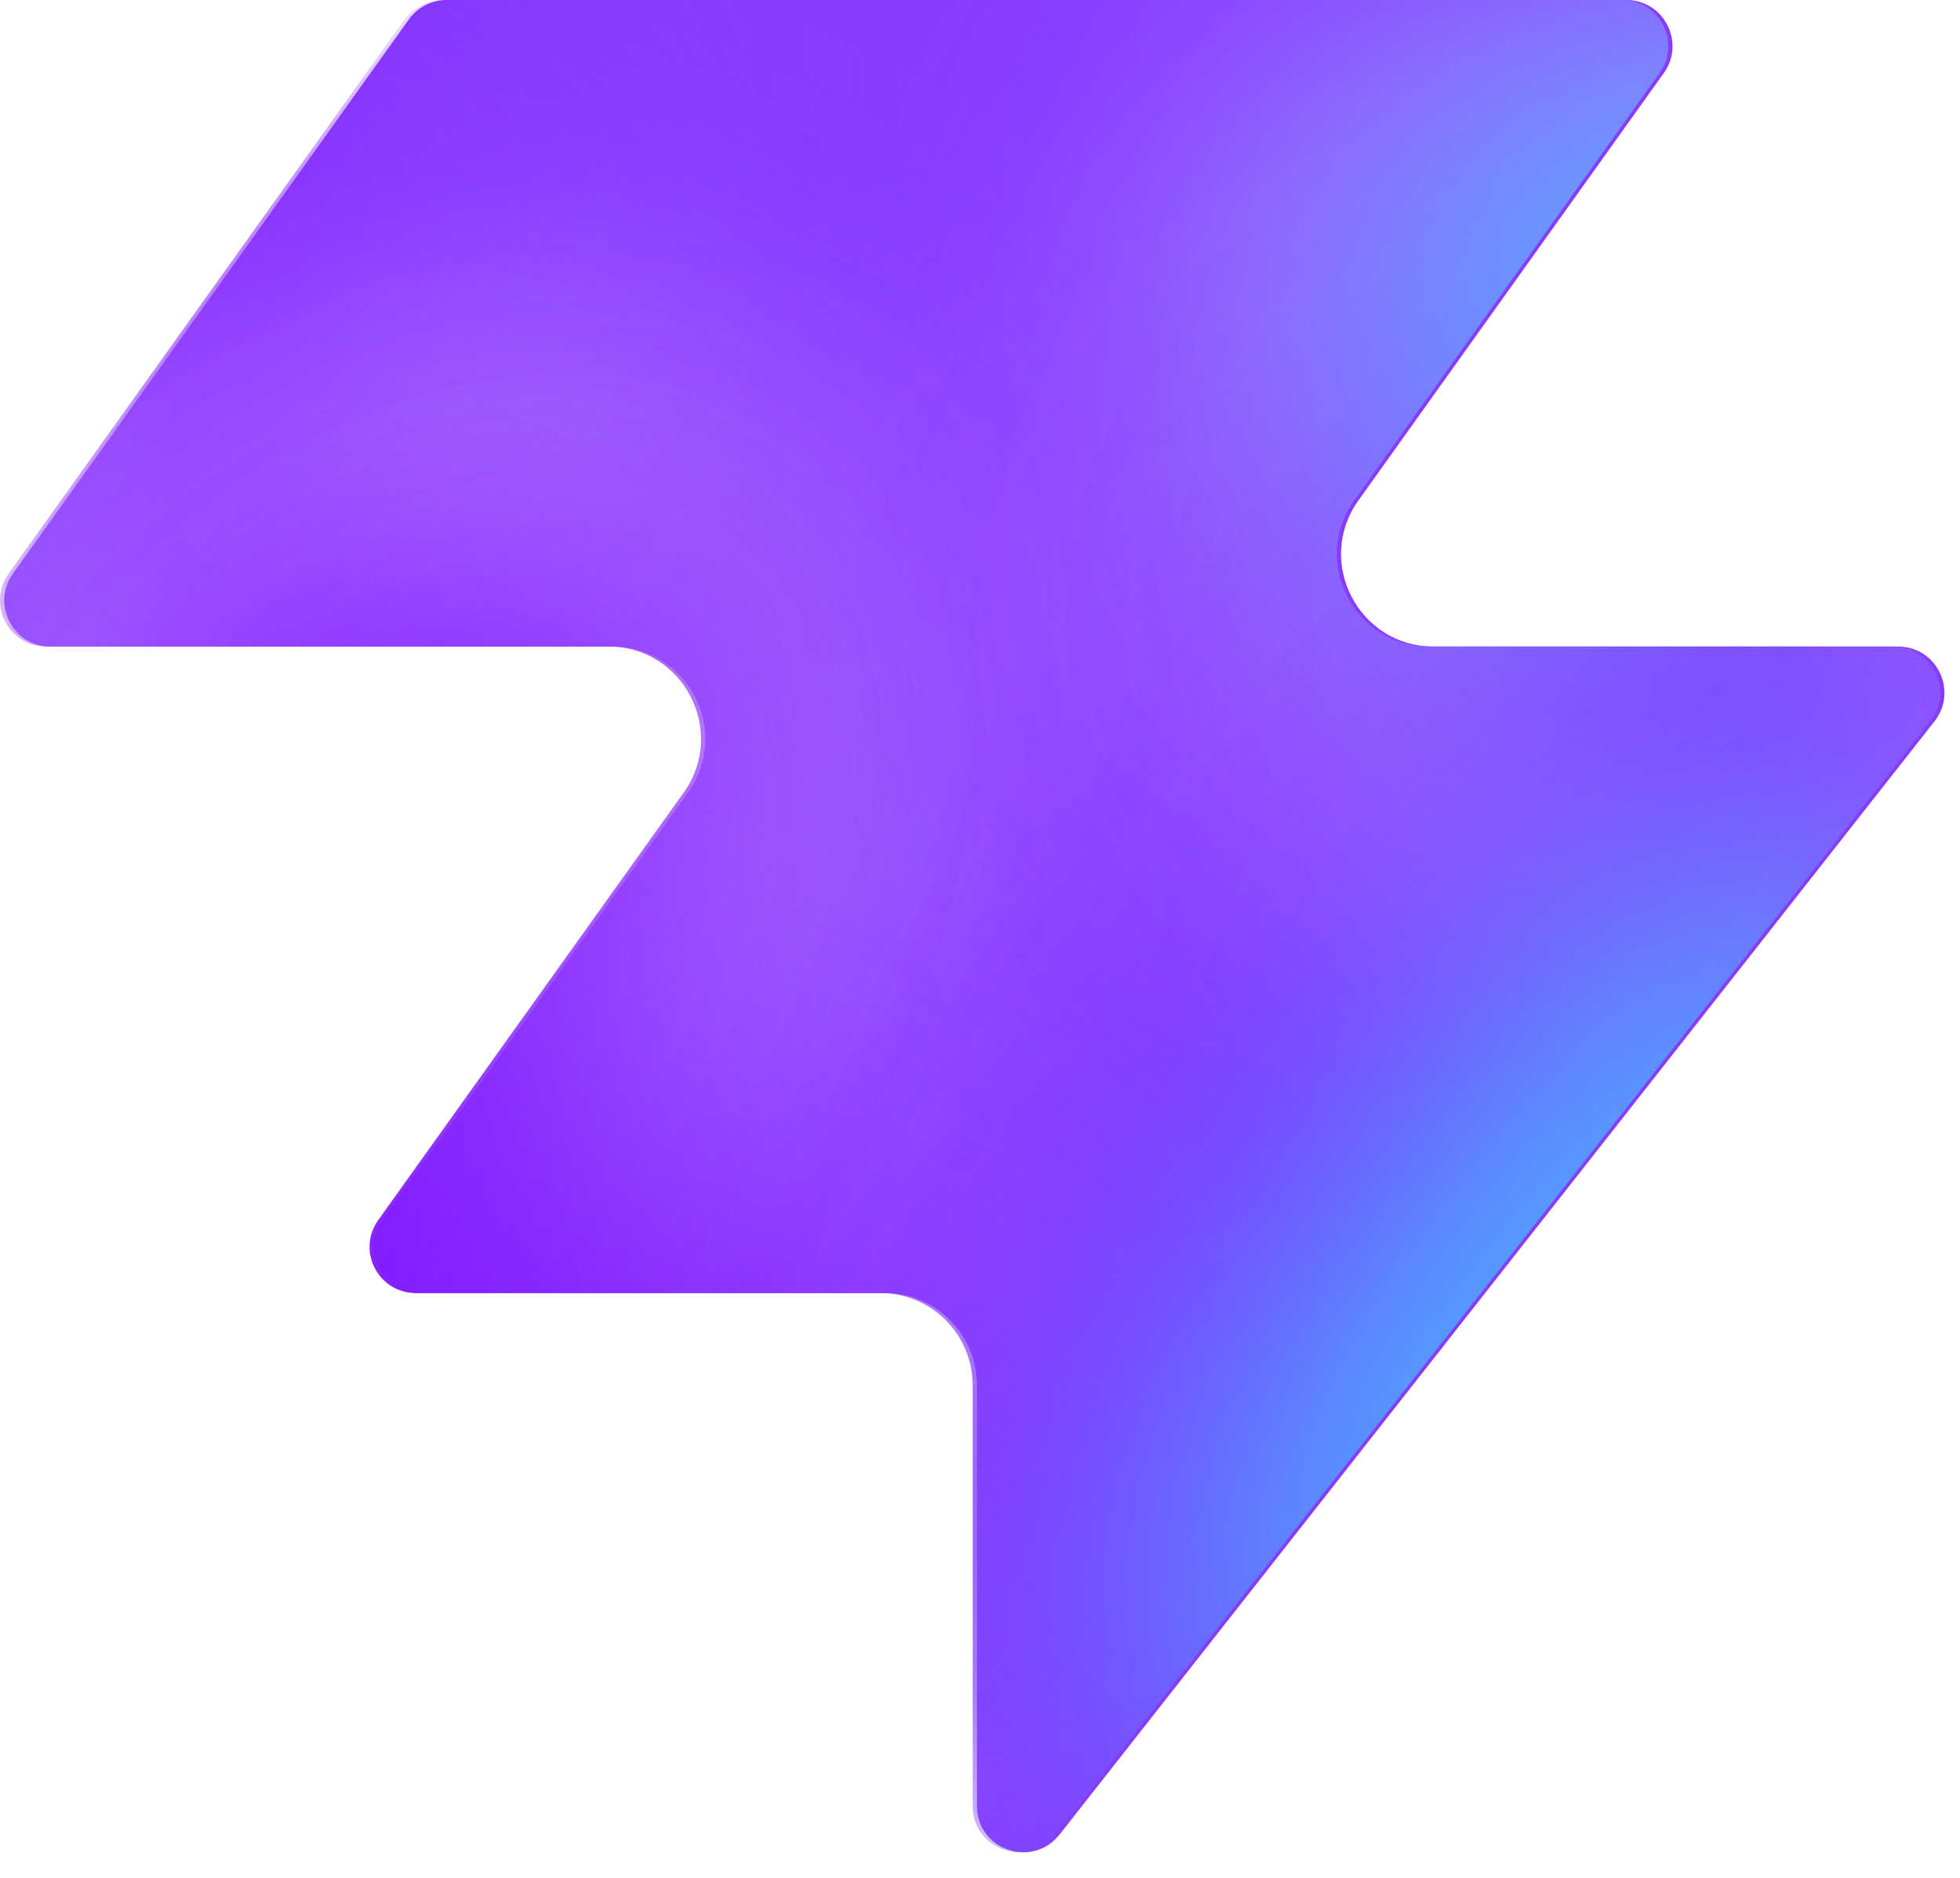
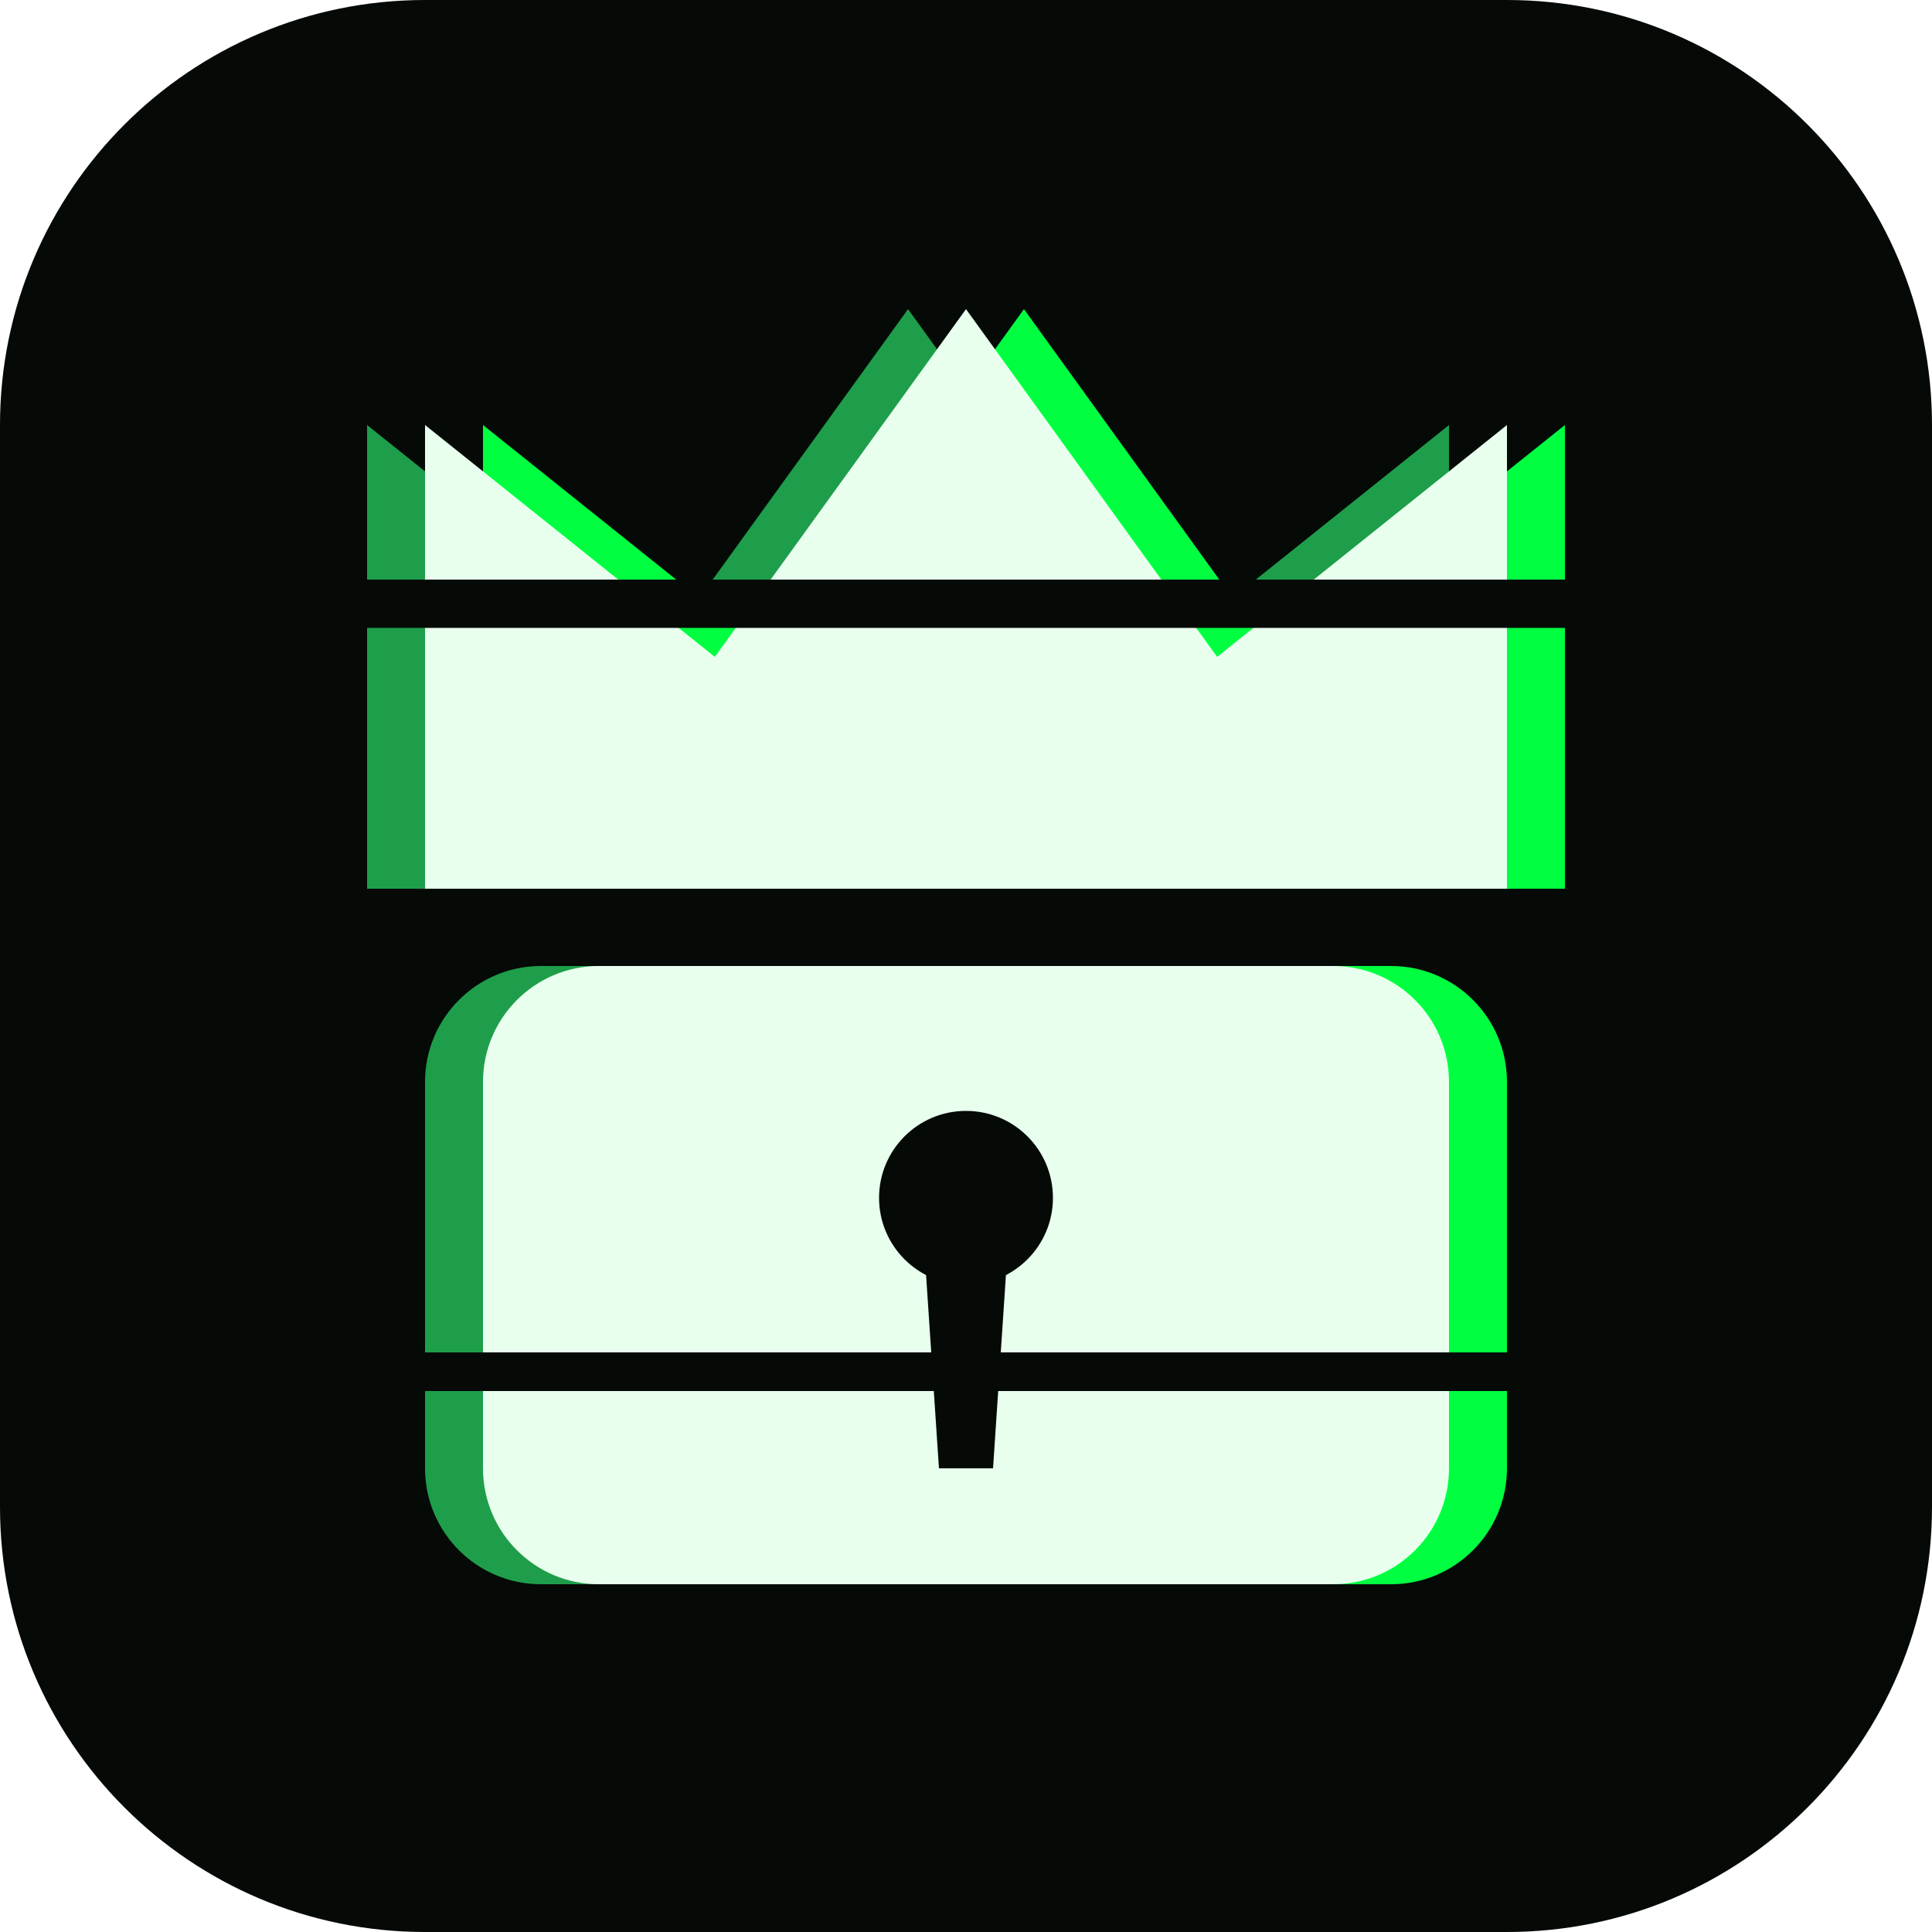
- <svg xmlns="http://www.w3.org/2000/svg" width="48" height="46" fill="none" viewBox="0 0 48 46">
-   <path fill="#863bff" d="M25.946 44.938c-.664.845-2.021.375-2.021-.698V33.937a2.26 2.26 0 0 0-2.262-2.262H10.287c-.92 0-1.456-1.04-.92-1.788l7.48-10.471c1.07-1.497 0-3.578-1.842-3.578H1.237c-.92 0-1.456-1.04-.92-1.788L10.013.474c.214-.297.556-.474.92-.474h28.894c.92 0 1.456 1.04.92 1.788l-7.48 10.471c-1.07 1.498 0 3.579 1.842 3.579h11.377c.943 0 1.473 1.088.89 1.83L25.947 44.94z" style="fill:#863bff;fill:color(display-p3 .525 .23 1);fill-opacity:1" />
-   <mask id="a" width="48" height="46" x="0" y="0" maskUnits="userSpaceOnUse" style="mask-type:alpha">
-     <path fill="#000" d="M25.842 44.938c-.664.844-2.021.375-2.021-.698V33.937a2.26 2.26 0 0 0-2.262-2.262H10.183c-.92 0-1.456-1.04-.92-1.788l7.48-10.471c1.07-1.498 0-3.579-1.842-3.579H1.133c-.92 0-1.456-1.04-.92-1.787L9.91.473c.214-.297.556-.474.92-.474h28.894c.92 0 1.456 1.04.92 1.788l-7.48 10.471c-1.07 1.498 0 3.578 1.842 3.578h11.377c.943 0 1.473 1.088.89 1.832L25.843 44.94z" style="fill:#000;fill-opacity:1" />
-   </mask>
-   <g mask="url(#a)">
-     <g filter="url(#b)">
-       <ellipse cx="5.508" cy="14.704" fill="#ede6ff" rx="5.508" ry="14.704" style="fill:#ede6ff;fill:color(display-p3 .927 .903 1);fill-opacity:1" transform="matrix(.00324 1 1 -.00324 -4.47 31.516)" />
-     </g>
-     <g filter="url(#c)">
-       <ellipse cx="10.399" cy="29.851" fill="#ede6ff" rx="10.399" ry="29.851" style="fill:#ede6ff;fill:color(display-p3 .927 .903 1);fill-opacity:1" transform="matrix(.00324 1 1 -.00324 -39.328 7.883)" />
-     </g>
-     <g filter="url(#d)">
-       <ellipse cx="5.508" cy="30.487" fill="#7e14ff" rx="5.508" ry="30.487" style="fill:#7e14ff;fill:color(display-p3 .492 .077 1);fill-opacity:1" transform="rotate(89.814 -25.913 -14.639)scale(1 -1)" />
-     </g>
-     <g filter="url(#e)">
-       <ellipse cx="5.508" cy="30.599" fill="#7e14ff" rx="5.508" ry="30.599" style="fill:#7e14ff;fill:color(display-p3 .492 .077 1);fill-opacity:1" transform="rotate(89.814 -32.644 -3.334)scale(1 -1)" />
-     </g>
-     <g filter="url(#f)">
-       <ellipse cx="5.508" cy="30.599" fill="#7e14ff" rx="5.508" ry="30.599" style="fill:#7e14ff;fill:color(display-p3 .492 .077 1);fill-opacity:1" transform="matrix(.00324 1 1 -.00324 -34.34 30.47)" />
-     </g>
-     <g filter="url(#g)">
-       <ellipse cx="14.072" cy="22.078" fill="#ede6ff" rx="14.072" ry="22.078" style="fill:#ede6ff;fill:color(display-p3 .927 .903 1);fill-opacity:1" transform="rotate(93.35 24.506 48.493)scale(-1 1)" />
-     </g>
-     <g filter="url(#h)">
-       <ellipse cx="3.47" cy="21.501" fill="#7e14ff" rx="3.47" ry="21.501" style="fill:#7e14ff;fill:color(display-p3 .492 .077 1);fill-opacity:1" transform="rotate(89.009 28.708 47.59)scale(-1 1)" />
-     </g>
-     <g filter="url(#i)">
-       <ellipse cx="3.47" cy="21.501" fill="#7e14ff" rx="3.47" ry="21.501" style="fill:#7e14ff;fill:color(display-p3 .492 .077 1);fill-opacity:1" transform="rotate(89.009 28.708 47.59)scale(-1 1)" />
-     </g>
-     <g filter="url(#j)">
-       <ellipse cx=".387" cy="8.972" fill="#7e14ff" rx="4.407" ry="29.108" style="fill:#7e14ff;fill:color(display-p3 .492 .077 1);fill-opacity:1" transform="rotate(39.51 .387 8.972)" />
-     </g>
-     <g filter="url(#k)">
-       <ellipse cx="47.523" cy="-6.092" fill="#7e14ff" rx="4.407" ry="29.108" style="fill:#7e14ff;fill:color(display-p3 .492 .077 1);fill-opacity:1" transform="rotate(37.892 47.523 -6.092)" />
-     </g>
-     <g filter="url(#l)">
-       <ellipse cx="41.412" cy="6.333" fill="#47bfff" rx="5.971" ry="9.665" style="fill:#47bfff;fill:color(display-p3 .28 .748 1);fill-opacity:1" transform="rotate(37.892 41.412 6.333)" />
-     </g>
-     <g filter="url(#m)">
-       <ellipse cx="-1.879" cy="38.332" fill="#7e14ff" rx="4.407" ry="29.108" style="fill:#7e14ff;fill:color(display-p3 .492 .077 1);fill-opacity:1" transform="rotate(37.892 -1.88 38.332)" />
-     </g>
-     <g filter="url(#n)">
-       <ellipse cx="-1.879" cy="38.332" fill="#7e14ff" rx="4.407" ry="29.108" style="fill:#7e14ff;fill:color(display-p3 .492 .077 1);fill-opacity:1" transform="rotate(37.892 -1.88 38.332)" />
-     </g>
-     <g filter="url(#o)">
-       <ellipse cx="35.651" cy="29.907" fill="#7e14ff" rx="4.407" ry="29.108" style="fill:#7e14ff;fill:color(display-p3 .492 .077 1);fill-opacity:1" transform="rotate(37.892 35.651 29.907)" />
-     </g>
-     <g filter="url(#p)">
-       <ellipse cx="38.418" cy="32.4" fill="#47bfff" rx="5.971" ry="15.297" style="fill:#47bfff;fill:color(display-p3 .28 .748 1);fill-opacity:1" transform="rotate(37.892 38.418 32.4)" />
-     </g>
+ <svg xmlns="http://www.w3.org/2000/svg" viewBox="0 0 100 100" width="512" height="512">
+   <rect width="100" height="100" rx="22" fill="#050A06" />
+   <g transform="translate(-3 0)" fill="#1E9E4A">
+     <path d="M22 46 L22 22 L37 34 L50 16 L63 34 L78 22 L78 46 Z" />
+     <rect x="25" y="50" width="50" height="32" rx="6" />
  </g>
-   <defs>
-     <filter id="b" width="60.045" height="41.654" x="-19.77" y="16.149" color-interpolation-filters="sRGB" filterUnits="userSpaceOnUse">
-       <feFlood flood-opacity="0" result="BackgroundImageFix" />
-       <feBlend in="SourceGraphic" in2="BackgroundImageFix" result="shape" />
-       <feGaussianBlur result="effect1_foregroundBlur_2002_17158" stdDeviation="7.659" />
-     </filter>
-     <filter id="c" width="90.34" height="51.437" x="-54.613" y="-7.533" color-interpolation-filters="sRGB" filterUnits="userSpaceOnUse">
-       <feFlood flood-opacity="0" result="BackgroundImageFix" />
-       <feBlend in="SourceGraphic" in2="BackgroundImageFix" result="shape" />
-       <feGaussianBlur result="effect1_foregroundBlur_2002_17158" stdDeviation="7.659" />
-     </filter>
-     <filter id="d" width="79.355" height="29.4" x="-49.64" y="2.03" color-interpolation-filters="sRGB" filterUnits="userSpaceOnUse">
-       <feFlood flood-opacity="0" result="BackgroundImageFix" />
-       <feBlend in="SourceGraphic" in2="BackgroundImageFix" result="shape" />
-       <feGaussianBlur result="effect1_foregroundBlur_2002_17158" stdDeviation="4.596" />
-     </filter>
-     <filter id="e" width="79.579" height="29.4" x="-45.045" y="20.029" color-interpolation-filters="sRGB" filterUnits="userSpaceOnUse">
-       <feFlood flood-opacity="0" result="BackgroundImageFix" />
-       <feBlend in="SourceGraphic" in2="BackgroundImageFix" result="shape" />
-       <feGaussianBlur result="effect1_foregroundBlur_2002_17158" stdDeviation="4.596" />
-     </filter>
-     <filter id="f" width="79.579" height="29.4" x="-43.513" y="21.178" color-interpolation-filters="sRGB" filterUnits="userSpaceOnUse">
-       <feFlood flood-opacity="0" result="BackgroundImageFix" />
-       <feBlend in="SourceGraphic" in2="BackgroundImageFix" result="shape" />
-       <feGaussianBlur result="effect1_foregroundBlur_2002_17158" stdDeviation="4.596" />
-     </filter>
-     <filter id="g" width="74.749" height="58.852" x="15.756" y="-17.901" color-interpolation-filters="sRGB" filterUnits="userSpaceOnUse">
-       <feFlood flood-opacity="0" result="BackgroundImageFix" />
-       <feBlend in="SourceGraphic" in2="BackgroundImageFix" result="shape" />
-       <feGaussianBlur result="effect1_foregroundBlur_2002_17158" stdDeviation="7.659" />
-     </filter>
-     <filter id="h" width="61.377" height="25.362" x="23.548" y="2.284" color-interpolation-filters="sRGB" filterUnits="userSpaceOnUse">
-       <feFlood flood-opacity="0" result="BackgroundImageFix" />
-       <feBlend in="SourceGraphic" in2="BackgroundImageFix" result="shape" />
-       <feGaussianBlur result="effect1_foregroundBlur_2002_17158" stdDeviation="4.596" />
-     </filter>
-     <filter id="i" width="61.377" height="25.362" x="23.548" y="2.284" color-interpolation-filters="sRGB" filterUnits="userSpaceOnUse">
-       <feFlood flood-opacity="0" result="BackgroundImageFix" />
-       <feBlend in="SourceGraphic" in2="BackgroundImageFix" result="shape" />
-       <feGaussianBlur result="effect1_foregroundBlur_2002_17158" stdDeviation="4.596" />
-     </filter>
-     <filter id="j" width="56.045" height="63.649" x="-27.636" y="-22.853" color-interpolation-filters="sRGB" filterUnits="userSpaceOnUse">
-       <feFlood flood-opacity="0" result="BackgroundImageFix" />
-       <feBlend in="SourceGraphic" in2="BackgroundImageFix" result="shape" />
-       <feGaussianBlur result="effect1_foregroundBlur_2002_17158" stdDeviation="4.596" />
-     </filter>
-     <filter id="k" width="54.814" height="64.646" x="20.116" y="-38.415" color-interpolation-filters="sRGB" filterUnits="userSpaceOnUse">
-       <feFlood flood-opacity="0" result="BackgroundImageFix" />
-       <feBlend in="SourceGraphic" in2="BackgroundImageFix" result="shape" />
-       <feGaussianBlur result="effect1_foregroundBlur_2002_17158" stdDeviation="4.596" />
-     </filter>
-     <filter id="l" width="33.541" height="35.313" x="24.641" y="-11.323" color-interpolation-filters="sRGB" filterUnits="userSpaceOnUse">
-       <feFlood flood-opacity="0" result="BackgroundImageFix" />
-       <feBlend in="SourceGraphic" in2="BackgroundImageFix" result="shape" />
-       <feGaussianBlur result="effect1_foregroundBlur_2002_17158" stdDeviation="4.596" />
-     </filter>
-     <filter id="m" width="54.814" height="64.646" x="-29.286" y="6.009" color-interpolation-filters="sRGB" filterUnits="userSpaceOnUse">
-       <feFlood flood-opacity="0" result="BackgroundImageFix" />
-       <feBlend in="SourceGraphic" in2="BackgroundImageFix" result="shape" />
-       <feGaussianBlur result="effect1_foregroundBlur_2002_17158" stdDeviation="4.596" />
-     </filter>
-     <filter id="n" width="54.814" height="64.646" x="-29.286" y="6.009" color-interpolation-filters="sRGB" filterUnits="userSpaceOnUse">
-       <feFlood flood-opacity="0" result="BackgroundImageFix" />
-       <feBlend in="SourceGraphic" in2="BackgroundImageFix" result="shape" />
-       <feGaussianBlur result="effect1_foregroundBlur_2002_17158" stdDeviation="4.596" />
-     </filter>
-     <filter id="o" width="54.814" height="64.646" x="8.244" y="-2.416" color-interpolation-filters="sRGB" filterUnits="userSpaceOnUse">
-       <feFlood flood-opacity="0" result="BackgroundImageFix" />
-       <feBlend in="SourceGraphic" in2="BackgroundImageFix" result="shape" />
-       <feGaussianBlur result="effect1_foregroundBlur_2002_17158" stdDeviation="4.596" />
-     </filter>
-     <filter id="p" width="39.409" height="43.623" x="18.713" y="10.588" color-interpolation-filters="sRGB" filterUnits="userSpaceOnUse">
-       <feFlood flood-opacity="0" result="BackgroundImageFix" />
-       <feBlend in="SourceGraphic" in2="BackgroundImageFix" result="shape" />
-       <feGaussianBlur result="effect1_foregroundBlur_2002_17158" stdDeviation="4.596" />
-     </filter>
-   </defs>
+   <g transform="translate(3 0)" fill="#00FF41">
+     <path d="M22 46 L22 22 L37 34 L50 16 L63 34 L78 22 L78 46 Z" />
+     <rect x="25" y="50" width="50" height="32" rx="6" />
+   </g>
+   <path d="M22 46 L22 22 L37 34 L50 16 L63 34 L78 22 L78 46 Z" fill="#E8FFEE" />
+   <rect x="25" y="50" width="50" height="32" rx="6" fill="#E8FFEE" />
+   <rect x="14" y="30" width="72" height="2.5" fill="#050A06" />
+   <rect x="14" y="70" width="72" height="2" fill="#050A06" />
+   <circle cx="50" cy="62" r="4.5" fill="#050A06" />
+   <path d="M47.8 64 L52.2 64 L51.4 76 L48.6 76 Z" fill="#050A06" />
</svg>
